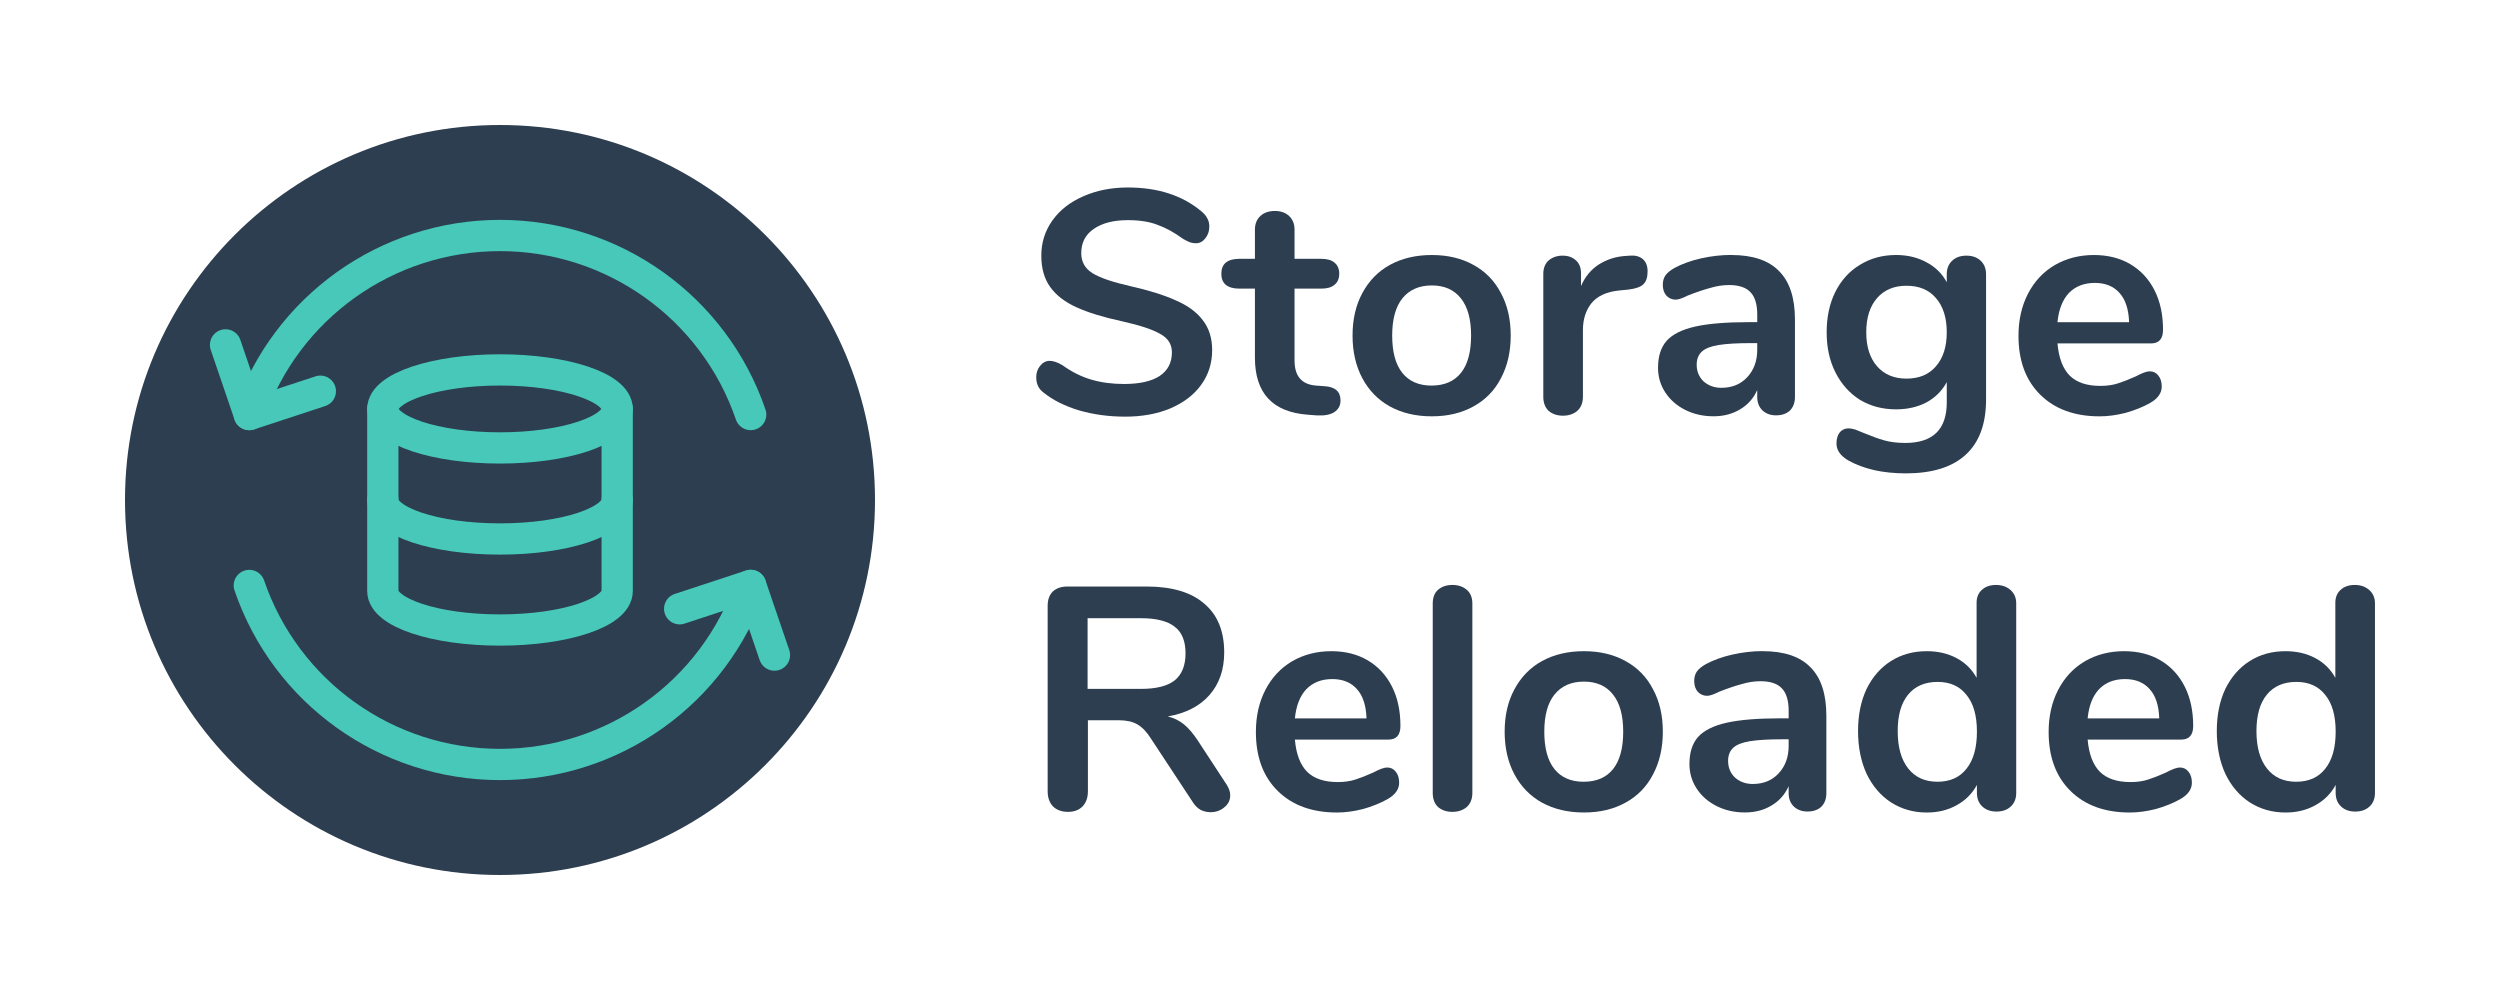
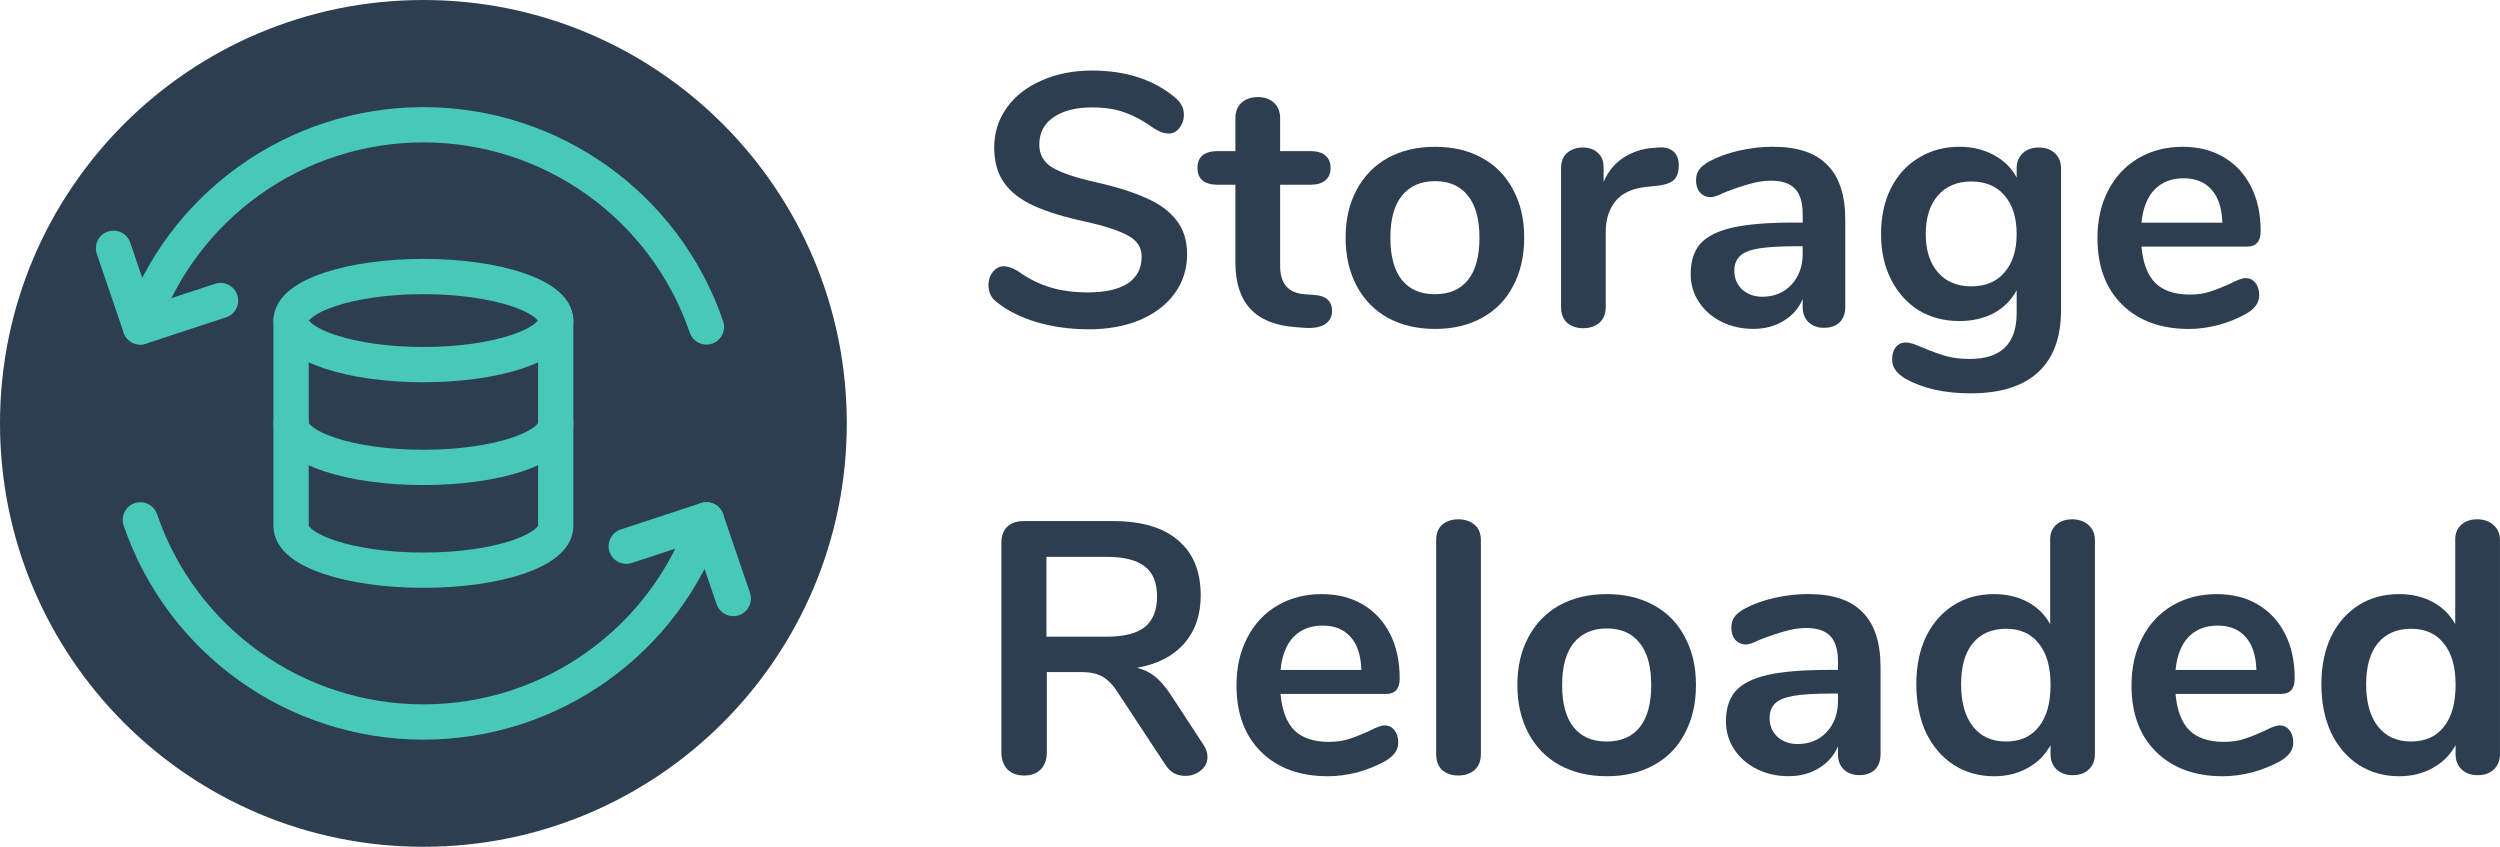
- <svg xmlns="http://www.w3.org/2000/svg" width="160" height="64" version="1.1" viewBox="0 0 160 64">
-   <rect x="8" y="8" width="48" height="48" ry="24" fill="#2d3e50" style="paint-order:stroke fill markers" />
-   <ellipse cx="32" cy="26.171" rx="7.5" ry="2.497" fill="none" stroke="#47c8b9" stroke-linecap="round" stroke-linejoin="round" stroke-width="2" />
-   <path d="m39.5 31.998c0 1.382-3.333 2.497-7.5 2.497-4.167 0-7.5-1.115-7.5-2.497" fill="none" stroke="#47c8b9" stroke-linecap="round" stroke-linejoin="round" stroke-width="2" />
-   <path d="m24.5 26.171v11.653c0 1.382 3.333 2.497 7.5 2.497 4.167 0 7.5-1.115 7.5-2.497v-11.653" fill="none" stroke="#47c8b9" stroke-linecap="round" stroke-linejoin="round" stroke-width="2" />
-   <path d="m15.956 26.531a16.953 16.927 0 0 1 16.044-11.459 16.953 16.927 0 0 1 16.044 11.459" fill="none" stroke="#47c8b9" stroke-dashoffset="3.2" stroke-linecap="round" stroke-linejoin="round" stroke-width="2" style="paint-order:markers stroke fill" />
-   <path d="m48.044 37.467a16.953 16.927 0 0 1-16.044 11.459 16.953 16.927 0 0 1-16.044-11.457" fill="none" stroke="#47c8b9" stroke-dashoffset="3.2" stroke-linecap="round" stroke-linejoin="round" stroke-width="2" style="paint-order:markers stroke fill" />
-   <path d="m43.498 38.961 4.546-1.494 1.522 4.459" fill="none" stroke="#47c8b9" stroke-dashoffset="3.2" stroke-linecap="round" stroke-linejoin="round" stroke-width="2" style="paint-order:stroke fill markers" />
-   <path d="m20.502 25.037-4.546 1.494-1.522-4.459" fill="none" stroke="#47c8b9" stroke-dashoffset="3.2" stroke-linecap="round" stroke-linejoin="round" stroke-width="2" style="paint-order:stroke fill markers" />
-   <path d="m72 26.665q-1.562 0-2.962-0.406-1.379-0.426-2.252-1.136-0.467-0.345-0.467-0.974 0-0.426 0.243-0.73 0.264-0.325 0.609-0.325 0.365 0 0.832 0.284 0.872 0.629 1.826 0.913t2.11 0.284q1.481 0 2.272-0.507 0.791-0.527 0.791-1.521 0-0.771-0.751-1.177-0.73-0.426-2.454-0.811-1.785-0.385-2.901-0.892t-1.684-1.298-0.568-2.008q0-1.258 0.71-2.252t1.968-1.542q1.278-0.568 2.86-0.568 2.901 0 4.726 1.542 0.264 0.223 0.365 0.446 0.122 0.203 0.122 0.527 0 0.426-0.264 0.751-0.243 0.304-0.588 0.304-0.203 0-0.385-0.061-0.162-0.061-0.446-0.223-0.832-0.609-1.623-0.892-0.771-0.304-1.907-0.304-1.379 0-2.191 0.568-0.791 0.548-0.791 1.542 0 0.832 0.71 1.278t2.414 0.832q1.805 0.406 2.921 0.913 1.136 0.487 1.724 1.258 0.609 0.771 0.609 1.927 0 1.258-0.71 2.231-0.69 0.953-1.968 1.501-1.258 0.527-2.901 0.527z" fill="#2d3e50" style="font-variant-caps:normal;font-variant-east-asian:normal;font-variant-ligatures:normal;font-variant-numeric:normal" />
-   <path d="m84.779 24.718q1.014 0.061 1.014 0.913 0 0.487-0.406 0.751-0.385 0.243-1.116 0.203l-0.548-0.041q-3.408-0.243-3.408-3.651v-4.422h-1.014q-0.548 0-0.852-0.243-0.284-0.243-0.284-0.71t0.284-0.71q0.304-0.243 0.852-0.243h1.014v-1.866q0-0.548 0.345-0.872t0.933-0.325q0.568 0 0.913 0.325t0.345 0.872v1.866h1.724q0.548 0 0.832 0.243 0.304 0.243 0.304 0.71t-0.304 0.71q-0.284 0.243-0.832 0.243h-1.724v4.604q0 1.501 1.379 1.602z" fill="#2d3e50" style="font-variant-caps:normal;font-variant-east-asian:normal;font-variant-ligatures:normal;font-variant-numeric:normal" />
-   <path d="m91.635 26.645q-1.521 0-2.678-0.629-1.136-0.629-1.765-1.805t-0.629-2.738 0.629-2.718q0.629-1.177 1.765-1.805 1.156-0.629 2.678-0.629t2.657 0.629q1.156 0.629 1.765 1.805 0.629 1.156 0.629 2.718t-0.629 2.738q-0.609 1.177-1.765 1.805-1.136 0.629-2.657 0.629zm-0.02-1.968q1.237 0 1.886-0.811t0.649-2.393q0-1.562-0.649-2.373-0.649-0.832-1.866-0.832t-1.886 0.832q-0.649 0.811-0.649 2.373 0 1.582 0.649 2.393t1.866 0.811z" fill="#2d3e50" style="font-variant-caps:normal;font-variant-east-asian:normal;font-variant-ligatures:normal;font-variant-numeric:normal" />
-   <path d="m104.31 16.361q0.527-0.041 0.832 0.223t0.304 0.791q0 0.548-0.264 0.811t-0.953 0.345l-0.609 0.061q-1.197 0.122-1.765 0.811-0.548 0.69-0.548 1.724v4.26q0 0.588-0.365 0.913-0.365 0.304-0.913 0.304t-0.913-0.304q-0.345-0.325-0.345-0.913v-7.85q0-0.568 0.345-0.872 0.365-0.304 0.892-0.304 0.527 0 0.852 0.304 0.325 0.284 0.325 0.832v0.811q0.385-0.892 1.136-1.379 0.771-0.487 1.704-0.548z" fill="#2d3e50" style="font-variant-caps:normal;font-variant-east-asian:normal;font-variant-ligatures:normal;font-variant-numeric:normal" />
-   <path d="m110.8 16.32q2.069 0 3.063 1.034 1.014 1.014 1.014 3.103v4.949q0 0.548-0.325 0.872-0.325 0.304-0.892 0.304-0.527 0-0.872-0.325-0.325-0.325-0.325-0.852v-0.446q-0.345 0.791-1.095 1.237-0.73 0.446-1.704 0.446-0.994 0-1.805-0.406t-1.278-1.116-0.467-1.582q0-1.095 0.548-1.724 0.568-0.629 1.826-0.913 1.258-0.284 3.469-0.284h0.507v-0.467q0-0.994-0.426-1.44-0.426-0.467-1.379-0.467-0.588 0-1.197 0.183-0.609 0.162-1.44 0.487-0.527 0.264-0.771 0.264-0.365 0-0.609-0.264-0.223-0.264-0.223-0.69 0-0.345 0.162-0.588 0.183-0.264 0.588-0.487 0.71-0.385 1.684-0.609 0.994-0.223 1.947-0.223zm-0.629 8.499q1.014 0 1.643-0.669 0.649-0.69 0.649-1.765v-0.426h-0.365q-1.359 0-2.11 0.122t-1.075 0.426q-0.325 0.304-0.325 0.832 0 0.649 0.446 1.075 0.467 0.406 1.136 0.406z" fill="#2d3e50" style="font-variant-caps:normal;font-variant-east-asian:normal;font-variant-ligatures:normal;font-variant-numeric:normal" />
-   <path d="m125.85 16.361q0.568 0 0.913 0.325t0.345 0.872v8.012q0 2.333-1.298 3.529t-3.834 1.197q-2.211 0-3.692-0.832-0.75-0.446-0.75-1.075 0-0.446 0.203-0.71 0.223-0.264 0.568-0.264 0.183 0 0.446 0.081 0.264 0.101 0.548 0.223 0.73 0.304 1.298 0.467 0.588 0.162 1.339 0.162 2.657 0 2.657-2.596v-1.298q-0.446 0.832-1.298 1.298-0.852 0.446-1.947 0.446-1.298 0-2.312-0.609-0.994-0.629-1.562-1.744-0.568-1.116-0.568-2.576t0.548-2.576q0.568-1.136 1.582-1.744 1.014-0.629 2.312-0.629 1.095 0 1.947 0.467 0.852 0.446 1.298 1.278v-0.527q0-0.527 0.345-0.852 0.345-0.325 0.913-0.325zm-3.834 7.87q1.217 0 1.886-0.791 0.69-0.791 0.69-2.17 0-1.4-0.69-2.191-0.669-0.791-1.886-0.791-1.197 0-1.886 0.791-0.69 0.791-0.69 2.191 0 1.379 0.69 2.17 0.69 0.791 1.886 0.791z" fill="#2d3e50" style="font-variant-caps:normal;font-variant-east-asian:normal;font-variant-ligatures:normal;font-variant-numeric:normal" />
-   <path d="m137.58 23.765q0.345 0 0.548 0.264 0.223 0.264 0.223 0.71 0 0.629-0.75 1.055-0.69 0.385-1.562 0.629-0.872 0.223-1.663 0.223-2.393 0-3.793-1.379t-1.4-3.773q0-1.521 0.609-2.698t1.704-1.826q1.116-0.649 2.515-0.649 1.339 0 2.333 0.588 0.994 0.588 1.542 1.663t0.548 2.535q0 0.872-0.771 0.872h-5.984q0.122 1.4 0.791 2.069 0.669 0.649 1.947 0.649 0.649 0 1.136-0.162 0.507-0.162 1.136-0.446 0.609-0.325 0.892-0.325zm-3.509-5.659q-1.034 0-1.663 0.649-0.609 0.649-0.73 1.866h4.584q-0.041-1.237-0.609-1.866-0.568-0.649-1.582-0.649z" fill="#2d3e50" style="font-variant-caps:normal;font-variant-east-asian:normal;font-variant-ligatures:normal;font-variant-numeric:normal" />
-   <path d="m78.491 50.195q0.243 0.365 0.243 0.71 0 0.467-0.385 0.771-0.365 0.304-0.872 0.304-0.325 0-0.629-0.142-0.284-0.162-0.487-0.467l-2.698-4.097q-0.406-0.649-0.872-0.913-0.446-0.264-1.177-0.264h-1.988v4.544q0 0.609-0.345 0.974-0.345 0.345-0.933 0.345t-0.953-0.345q-0.345-0.365-0.345-0.974v-11.866q0-0.588 0.325-0.913 0.345-0.325 0.933-0.325h5.071q2.434 0 3.692 1.095 1.278 1.075 1.278 3.124 0 1.663-0.953 2.738-0.933 1.055-2.657 1.359 0.588 0.142 1.034 0.507t0.872 1.014zm-5.477-6.106q1.481 0 2.17-0.548 0.69-0.568 0.69-1.724 0-1.177-0.69-1.704-0.69-0.548-2.17-0.548h-3.408v4.523z" fill="#2d3e50" style="font-variant-caps:normal;font-variant-east-asian:normal;font-variant-ligatures:normal;font-variant-numeric:normal" />
-   <path d="m88.775 49.12q0.345 0 0.548 0.264 0.223 0.264 0.223 0.71 0 0.629-0.751 1.055-0.69 0.385-1.562 0.629-0.872 0.223-1.663 0.223-2.393 0-3.793-1.379t-1.4-3.773q0-1.521 0.609-2.698t1.704-1.826q1.116-0.649 2.515-0.649 1.339 0 2.333 0.588t1.542 1.663 0.548 2.535q0 0.872-0.771 0.872h-5.984q0.122 1.4 0.791 2.069 0.669 0.649 1.947 0.649 0.649 0 1.136-0.162 0.507-0.162 1.136-0.446 0.609-0.325 0.892-0.325zm-3.509-5.659q-1.034 0-1.663 0.649-0.609 0.649-0.73 1.866h4.584q-0.041-1.237-0.609-1.866-0.568-0.649-1.582-0.649z" fill="#2d3e50" style="font-variant-caps:normal;font-variant-east-asian:normal;font-variant-ligatures:normal;font-variant-numeric:normal" />
-   <path d="m92.953 51.959q-0.548 0-0.913-0.304-0.345-0.325-0.345-0.913v-12.11q0-0.588 0.345-0.892 0.365-0.304 0.913-0.304t0.913 0.304 0.365 0.892v12.11q0 0.588-0.365 0.913-0.365 0.304-0.913 0.304z" fill="#2d3e50" style="font-variant-caps:normal;font-variant-east-asian:normal;font-variant-ligatures:normal;font-variant-numeric:normal" />
-   <path d="m101.37 52q-1.521 0-2.678-0.629-1.136-0.629-1.765-1.805t-0.629-2.738q0-1.562 0.629-2.718 0.629-1.177 1.765-1.805 1.156-0.629 2.678-0.629t2.657 0.629q1.156 0.629 1.765 1.805 0.629 1.156 0.629 2.718t-0.629 2.738q-0.609 1.177-1.765 1.805-1.136 0.629-2.657 0.629zm-0.02-1.968q1.237 0 1.886-0.811 0.649-0.811 0.649-2.393 0-1.562-0.649-2.373-0.649-0.832-1.866-0.832t-1.886 0.832q-0.649 0.811-0.649 2.373 0 1.582 0.649 2.393 0.649 0.811 1.866 0.811z" fill="#2d3e50" style="font-variant-caps:normal;font-variant-east-asian:normal;font-variant-ligatures:normal;font-variant-numeric:normal" />
-   <path d="m112.81 41.675q2.069 0 3.063 1.034 1.014 1.014 1.014 3.103v4.949q0 0.548-0.325 0.872-0.325 0.304-0.892 0.304-0.527 0-0.872-0.325-0.325-0.325-0.325-0.852v-0.446q-0.345 0.791-1.095 1.237-0.73 0.446-1.704 0.446-0.994 0-1.805-0.406t-1.278-1.116-0.467-1.582q0-1.095 0.548-1.724 0.568-0.629 1.826-0.913 1.258-0.284 3.469-0.284h0.507v-0.467q0-0.994-0.426-1.44-0.426-0.467-1.379-0.467-0.588 0-1.197 0.183-0.609 0.162-1.44 0.487-0.527 0.264-0.771 0.264-0.365 0-0.609-0.264-0.223-0.264-0.223-0.69 0-0.345 0.162-0.588 0.183-0.264 0.588-0.487 0.71-0.385 1.684-0.609 0.994-0.223 1.947-0.223zm-0.629 8.499q1.014 0 1.643-0.669 0.649-0.69 0.649-1.765v-0.426h-0.365q-1.359 0-2.11 0.122t-1.075 0.426-0.325 0.832q0 0.649 0.446 1.075 0.467 0.406 1.136 0.406z" fill="#2d3e50" style="font-variant-caps:normal;font-variant-east-asian:normal;font-variant-ligatures:normal;font-variant-numeric:normal" />
-   <path d="m127.74 37.436q0.568 0 0.933 0.325t0.365 0.852v12.13q0 0.548-0.345 0.872-0.345 0.325-0.913 0.325-0.568 0-0.913-0.325-0.345-0.325-0.345-0.872v-0.507q-0.446 0.832-1.298 1.298-0.832 0.467-1.907 0.467-1.278 0-2.292-0.649-0.994-0.649-1.562-1.826-0.548-1.197-0.548-2.738 0-1.542 0.548-2.698 0.568-1.156 1.562-1.785 0.994-0.629 2.292-0.629 1.075 0 1.907 0.446 0.832 0.446 1.278 1.258v-4.807q0-0.507 0.325-0.811 0.345-0.325 0.913-0.325zm-3.752 12.596q1.217 0 1.866-0.832 0.669-0.832 0.669-2.373 0-1.542-0.669-2.353-0.649-0.832-1.846-0.832-1.217 0-1.886 0.811t-0.669 2.333q0 1.542 0.669 2.393t1.866 0.852z" fill="#2d3e50" style="font-variant-caps:normal;font-variant-east-asian:normal;font-variant-ligatures:normal;font-variant-numeric:normal" />
-   <path d="m139.51 49.12q0.345 0 0.548 0.264 0.223 0.264 0.223 0.71 0 0.629-0.75 1.055-0.69 0.385-1.562 0.629-0.872 0.223-1.663 0.223-2.393 0-3.793-1.379t-1.4-3.773q0-1.521 0.609-2.698t1.704-1.826q1.116-0.649 2.515-0.649 1.339 0 2.333 0.588 0.994 0.588 1.542 1.663t0.548 2.535q0 0.872-0.771 0.872h-5.984q0.122 1.4 0.791 2.069 0.669 0.649 1.947 0.649 0.649 0 1.136-0.162 0.507-0.162 1.136-0.446 0.609-0.325 0.892-0.325zm-3.509-5.659q-1.034 0-1.663 0.649-0.609 0.649-0.73 1.866h4.584q-0.041-1.237-0.609-1.866-0.568-0.649-1.582-0.649z" fill="#2d3e50" style="font-variant-caps:normal;font-variant-east-asian:normal;font-variant-ligatures:normal;font-variant-numeric:normal" />
-   <path d="m150.7 37.436q0.568 0 0.933 0.325 0.365 0.325 0.365 0.852v12.13q0 0.548-0.345 0.872t-0.913 0.325-0.913-0.325-0.345-0.872v-0.507q-0.446 0.832-1.298 1.298-0.832 0.467-1.907 0.467-1.278 0-2.292-0.649-0.994-0.649-1.562-1.826-0.548-1.197-0.548-2.738 0-1.542 0.548-2.698 0.568-1.156 1.562-1.785 0.994-0.629 2.292-0.629 1.075 0 1.907 0.446 0.832 0.446 1.278 1.258v-4.807q0-0.507 0.325-0.811 0.345-0.325 0.913-0.325zm-3.752 12.596q1.217 0 1.866-0.832 0.669-0.832 0.669-2.373 0-1.542-0.669-2.353-0.649-0.832-1.846-0.832-1.217 0-1.886 0.811-0.669 0.811-0.669 2.333 0 1.542 0.669 2.393 0.669 0.852 1.866 0.852z" fill="#2d3e50" style="font-variant-caps:normal;font-variant-east-asian:normal;font-variant-ligatures:normal;font-variant-numeric:normal" />
+ <svg xmlns="http://www.w3.org/2000/svg" width="141.71" height="48" version="1.1" viewBox="0 0 141.71 48">
+   <rect width="48" height="48" ry="24" fill="#2d3e50" style="paint-order:stroke fill markers" />
+   <ellipse cx="24" cy="18.171" rx="7.5" ry="2.497" fill="none" stroke="#47c8b9" stroke-linecap="round" stroke-linejoin="round" stroke-width="2" />
+   <path d="m31.5 23.998c0 1.382-3.333 2.497-7.5 2.497s-7.5-1.115-7.5-2.497" fill="none" stroke="#47c8b9" stroke-linecap="round" stroke-linejoin="round" stroke-width="2" />
+   <path d="m16.5 18.171v11.653c0 1.382 3.333 2.497 7.5 2.497s7.5-1.115 7.5-2.497v-11.653" fill="none" stroke="#47c8b9" stroke-linecap="round" stroke-linejoin="round" stroke-width="2" />
+   <path d="m7.956 18.531a16.953 16.927 0 0 1 16.044-11.459 16.953 16.927 0 0 1 16.044 11.459" fill="none" stroke="#47c8b9" stroke-dashoffset="3.2" stroke-linecap="round" stroke-linejoin="round" stroke-width="2" style="paint-order:markers stroke fill" />
+   <path d="m40.044 29.467a16.953 16.927 0 0 1-16.044 11.459 16.953 16.927 0 0 1-16.044-11.457" fill="none" stroke="#47c8b9" stroke-dashoffset="3.2" stroke-linecap="round" stroke-linejoin="round" stroke-width="2" style="paint-order:markers stroke fill" />
+   <path d="m35.498 30.961 4.546-1.494 1.522 4.459" fill="none" stroke="#47c8b9" stroke-dashoffset="3.2" stroke-linecap="round" stroke-linejoin="round" stroke-width="2" style="paint-order:stroke fill markers" />
+   <path d="m12.502 17.037-4.546 1.494-1.522-4.459" fill="none" stroke="#47c8b9" stroke-dashoffset="3.2" stroke-linecap="round" stroke-linejoin="round" stroke-width="2" style="paint-order:stroke fill markers" />
+   <g fill="#2d3e50" style="font-variant-caps:normal;font-variant-east-asian:normal;font-variant-ligatures:normal;font-variant-numeric:normal" aria-label="StorageReloaded">
+     <path d="m61.712 18.665q-1.562 0-2.962-0.406-1.379-0.426-2.252-1.136-0.467-0.345-0.467-0.974 0-0.426 0.243-0.73 0.264-0.325 0.609-0.325 0.365 0 0.832 0.284 0.872 0.629 1.826 0.913t2.11 0.284q1.481 0 2.272-0.507 0.791-0.527 0.791-1.521 0-0.771-0.751-1.177-0.73-0.426-2.454-0.811-1.785-0.385-2.901-0.892t-1.684-1.298q-0.568-0.791-0.568-2.008 0-1.258 0.71-2.252t1.968-1.542q1.278-0.568 2.86-0.568 2.901 0 4.726 1.542 0.264 0.223 0.365 0.446 0.122 0.203 0.122 0.527 0 0.426-0.264 0.751-0.243 0.304-0.588 0.304-0.203 0-0.385-0.061-0.162-0.061-0.446-0.223-0.832-0.609-1.623-0.892-0.771-0.304-1.907-0.304-1.379 0-2.191 0.568-0.791 0.548-0.791 1.542 0 0.832 0.71 1.278t2.414 0.832q1.805 0.406 2.921 0.913 1.136 0.487 1.724 1.258 0.609 0.771 0.609 1.927 0 1.258-0.71 2.231-0.69 0.953-1.968 1.501-1.258 0.527-2.901 0.527z" style="font-variant-caps:normal;font-variant-east-asian:normal;font-variant-ligatures:normal;font-variant-numeric:normal" />
+     <path d="m74.491 16.718q1.014 0.061 1.014 0.913 0 0.487-0.406 0.751-0.385 0.243-1.116 0.203l-0.548-0.041q-3.408-0.243-3.408-3.651v-4.422h-1.014q-0.548 0-0.852-0.243-0.284-0.243-0.284-0.71t0.284-0.71q0.304-0.243 0.852-0.243h1.014v-1.866q0-0.548 0.345-0.872t0.933-0.325q0.568 0 0.913 0.325t0.345 0.872v1.866h1.724q0.548 0 0.832 0.243 0.304 0.243 0.304 0.71t-0.304 0.71q-0.284 0.243-0.832 0.243h-1.724v4.604q0 1.501 1.379 1.602z" style="font-variant-caps:normal;font-variant-east-asian:normal;font-variant-ligatures:normal;font-variant-numeric:normal" />
+     <path d="m81.347 18.645q-1.521 0-2.678-0.629-1.136-0.629-1.765-1.805t-0.629-2.738 0.629-2.718q0.629-1.177 1.765-1.805 1.156-0.629 2.678-0.629t2.657 0.629q1.156 0.629 1.765 1.805 0.629 1.156 0.629 2.718t-0.629 2.738q-0.609 1.177-1.765 1.805-1.136 0.629-2.657 0.629zm-0.02-1.968q1.237 0 1.886-0.811t0.649-2.393q0-1.562-0.649-2.373-0.649-0.832-1.866-0.832t-1.886 0.832q-0.649 0.811-0.649 2.373 0 1.582 0.649 2.393t1.866 0.811z" style="font-variant-caps:normal;font-variant-east-asian:normal;font-variant-ligatures:normal;font-variant-numeric:normal" />
+     <path d="m94.024 8.361q0.527-0.041 0.832 0.223t0.304 0.791q0 0.548-0.264 0.811-0.264 0.264-0.953 0.345l-0.609 0.061q-1.197 0.122-1.765 0.811-0.548 0.69-0.548 1.724v4.26q0 0.588-0.365 0.913-0.365 0.304-0.913 0.304t-0.913-0.304q-0.345-0.325-0.345-0.913v-7.85q0-0.568 0.345-0.872 0.365-0.304 0.892-0.304t0.852 0.304q0.325 0.284 0.325 0.832v0.811q0.385-0.892 1.136-1.379 0.771-0.487 1.704-0.548z" style="font-variant-caps:normal;font-variant-east-asian:normal;font-variant-ligatures:normal;font-variant-numeric:normal" />
+     <path d="m100.52 8.32q2.069 0 3.063 1.034 1.014 1.014 1.014 3.103v4.949q0 0.548-0.325 0.872-0.325 0.304-0.892 0.304-0.527 0-0.872-0.325-0.325-0.325-0.325-0.852v-0.446q-0.345 0.791-1.095 1.237-0.73 0.446-1.704 0.446-0.994 0-1.805-0.406t-1.278-1.116-0.467-1.582q0-1.095 0.548-1.724 0.568-0.629 1.826-0.913t3.469-0.284h0.507v-0.467q0-0.994-0.426-1.44-0.426-0.467-1.379-0.467-0.588 0-1.197 0.183-0.609 0.162-1.44 0.487-0.527 0.264-0.771 0.264-0.365 0-0.609-0.264-0.223-0.264-0.223-0.69 0-0.345 0.162-0.588 0.183-0.264 0.588-0.487 0.71-0.385 1.684-0.609 0.994-0.223 1.947-0.223zm-0.629 8.499q1.014 0 1.643-0.669 0.649-0.69 0.649-1.765v-0.426h-0.365q-1.359 0-2.11 0.122-0.751 0.122-1.075 0.426t-0.325 0.832q0 0.649 0.446 1.075 0.467 0.406 1.136 0.406z" style="font-variant-caps:normal;font-variant-east-asian:normal;font-variant-ligatures:normal;font-variant-numeric:normal" />
+     <path d="m115.57 8.361q0.568 0 0.913 0.325t0.345 0.872v8.012q0 2.333-1.298 3.529-1.298 1.197-3.834 1.197-2.211 0-3.692-0.832-0.751-0.446-0.751-1.075 0-0.446 0.203-0.71 0.223-0.264 0.568-0.264 0.183 0 0.446 0.081 0.264 0.101 0.548 0.223 0.73 0.304 1.298 0.467 0.588 0.162 1.339 0.162 2.657 0 2.657-2.596v-1.298q-0.446 0.832-1.298 1.298-0.852 0.446-1.947 0.446-1.298 0-2.312-0.609-0.994-0.629-1.562-1.744t-0.568-2.576 0.548-2.576q0.568-1.136 1.582-1.744 1.014-0.629 2.312-0.629 1.095 0 1.947 0.467 0.852 0.446 1.298 1.278v-0.527q0-0.527 0.345-0.852t0.913-0.325zm-3.834 7.87q1.217 0 1.886-0.791 0.69-0.791 0.69-2.17 0-1.4-0.69-2.191-0.669-0.791-1.886-0.791-1.197 0-1.886 0.791-0.69 0.791-0.69 2.191 0 1.379 0.69 2.17 0.69 0.791 1.886 0.791z" style="font-variant-caps:normal;font-variant-east-asian:normal;font-variant-ligatures:normal;font-variant-numeric:normal" />
+     <path d="m127.29 15.765q0.345 0 0.548 0.264 0.223 0.264 0.223 0.71 0 0.629-0.751 1.055-0.69 0.385-1.562 0.629-0.872 0.223-1.663 0.223-2.393 0-3.793-1.379-1.4-1.379-1.4-3.773 0-1.521 0.609-2.698 0.609-1.177 1.704-1.826 1.116-0.649 2.515-0.649 1.339 0 2.333 0.588 0.994 0.588 1.542 1.663 0.548 1.075 0.548 2.535 0 0.872-0.771 0.872h-5.984q0.122 1.4 0.791 2.069 0.669 0.649 1.947 0.649 0.649 0 1.136-0.162 0.507-0.162 1.136-0.446 0.609-0.325 0.892-0.325zm-3.509-5.659q-1.034 0-1.663 0.649-0.609 0.649-0.73 1.866h4.584q-0.041-1.237-0.609-1.866-0.568-0.649-1.582-0.649z" style="font-variant-caps:normal;font-variant-east-asian:normal;font-variant-ligatures:normal;font-variant-numeric:normal" />
+     <path d="m68.203 42.195q0.243 0.365 0.243 0.71 0 0.467-0.385 0.771-0.365 0.304-0.872 0.304-0.325 0-0.629-0.142-0.284-0.162-0.487-0.467l-2.698-4.097q-0.406-0.649-0.872-0.913-0.446-0.264-1.177-0.264h-1.988v4.544q0 0.609-0.345 0.974-0.345 0.345-0.933 0.345t-0.953-0.345q-0.345-0.365-0.345-0.974v-11.866q0-0.588 0.325-0.913 0.345-0.325 0.933-0.325h5.071q2.434 0 3.692 1.095 1.278 1.075 1.278 3.124 0 1.663-0.953 2.738-0.933 1.055-2.657 1.359 0.588 0.142 1.034 0.507t0.872 1.014zm-5.477-6.106q1.481 0 2.17-0.548 0.69-0.568 0.69-1.724 0-1.177-0.69-1.704-0.69-0.548-2.17-0.548h-3.408v4.523z" style="font-variant-caps:normal;font-variant-east-asian:normal;font-variant-ligatures:normal;font-variant-numeric:normal" />
+     <path d="m78.487 41.12q0.345 0 0.548 0.264 0.223 0.264 0.223 0.71 0 0.629-0.751 1.055-0.69 0.385-1.562 0.629-0.872 0.223-1.663 0.223-2.393 0-3.793-1.379t-1.4-3.773q0-1.521 0.609-2.698t1.704-1.826q1.116-0.649 2.515-0.649 1.339 0 2.333 0.588t1.542 1.663 0.548 2.535q0 0.872-0.771 0.872h-5.984q0.122 1.4 0.791 2.069 0.669 0.649 1.947 0.649 0.649 0 1.136-0.162 0.507-0.162 1.136-0.446 0.609-0.325 0.892-0.325zm-3.509-5.659q-1.034 0-1.663 0.649-0.609 0.649-0.73 1.866h4.584q-0.041-1.237-0.609-1.866-0.568-0.649-1.582-0.649z" style="font-variant-caps:normal;font-variant-east-asian:normal;font-variant-ligatures:normal;font-variant-numeric:normal" />
+     <path d="m82.665 43.959q-0.548 0-0.913-0.304-0.345-0.325-0.345-0.913v-12.11q0-0.588 0.345-0.892 0.365-0.304 0.913-0.304t0.913 0.304 0.365 0.892v12.11q0 0.588-0.365 0.913-0.365 0.304-0.913 0.304z" style="font-variant-caps:normal;font-variant-east-asian:normal;font-variant-ligatures:normal;font-variant-numeric:normal" />
+     <path d="m91.083 44q-1.521 0-2.678-0.629-1.136-0.629-1.765-1.805t-0.629-2.738q0-1.562 0.629-2.718 0.629-1.177 1.765-1.805 1.156-0.629 2.678-0.629t2.657 0.629q1.156 0.629 1.765 1.805 0.629 1.156 0.629 2.718 0 1.562-0.629 2.738-0.609 1.177-1.765 1.805-1.136 0.629-2.657 0.629zm-0.02-1.968q1.237 0 1.886-0.811t0.649-2.393q0-1.562-0.649-2.373-0.649-0.832-1.866-0.832t-1.886 0.832q-0.649 0.811-0.649 2.373 0 1.582 0.649 2.393t1.866 0.811z" style="font-variant-caps:normal;font-variant-east-asian:normal;font-variant-ligatures:normal;font-variant-numeric:normal" />
+     <path d="m102.52 33.675q2.069 0 3.063 1.034 1.014 1.014 1.014 3.103v4.949q0 0.548-0.325 0.872-0.325 0.304-0.892 0.304-0.527 0-0.872-0.325-0.325-0.325-0.325-0.852v-0.446q-0.345 0.791-1.095 1.237-0.73 0.446-1.704 0.446-0.994 0-1.805-0.406-0.811-0.406-1.278-1.116t-0.467-1.582q0-1.095 0.548-1.724 0.568-0.629 1.826-0.913 1.258-0.284 3.469-0.284h0.507v-0.467q0-0.994-0.426-1.44-0.426-0.467-1.379-0.467-0.588 0-1.197 0.183-0.609 0.162-1.44 0.487-0.527 0.264-0.771 0.264-0.365 0-0.609-0.264-0.223-0.264-0.223-0.69 0-0.345 0.162-0.588 0.183-0.264 0.588-0.487 0.71-0.385 1.684-0.609 0.994-0.223 1.947-0.223zm-0.629 8.499q1.014 0 1.643-0.669 0.649-0.69 0.649-1.765v-0.426h-0.365q-1.359 0-2.11 0.122-0.751 0.122-1.075 0.426-0.325 0.304-0.325 0.832 0 0.649 0.446 1.075 0.467 0.406 1.136 0.406z" style="font-variant-caps:normal;font-variant-east-asian:normal;font-variant-ligatures:normal;font-variant-numeric:normal" />
+     <path d="m117.45 29.436q0.568 0 0.933 0.325t0.365 0.852v12.13q0 0.548-0.345 0.872t-0.913 0.325-0.913-0.325-0.345-0.872v-0.507q-0.446 0.832-1.298 1.298-0.832 0.467-1.907 0.467-1.278 0-2.292-0.649-0.994-0.649-1.562-1.826-0.548-1.197-0.548-2.738 0-1.542 0.548-2.698 0.568-1.156 1.562-1.785t2.292-0.629q1.075 0 1.907 0.446 0.832 0.446 1.278 1.258v-4.807q0-0.507 0.325-0.811 0.345-0.325 0.913-0.325zm-3.752 12.596q1.217 0 1.866-0.832 0.669-0.832 0.669-2.373 0-1.542-0.669-2.353-0.649-0.832-1.846-0.832-1.217 0-1.886 0.811-0.669 0.811-0.669 2.333 0 1.542 0.669 2.393 0.669 0.852 1.866 0.852z" style="font-variant-caps:normal;font-variant-east-asian:normal;font-variant-ligatures:normal;font-variant-numeric:normal" />
+     <path d="m129.22 41.12q0.345 0 0.548 0.264 0.223 0.264 0.223 0.71 0 0.629-0.751 1.055-0.69 0.385-1.562 0.629-0.872 0.223-1.663 0.223-2.393 0-3.793-1.379-1.4-1.379-1.4-3.773 0-1.521 0.609-2.698t1.704-1.826q1.116-0.649 2.515-0.649 1.339 0 2.333 0.588 0.994 0.588 1.542 1.663 0.548 1.075 0.548 2.535 0 0.872-0.771 0.872h-5.984q0.122 1.4 0.791 2.069 0.669 0.649 1.947 0.649 0.649 0 1.136-0.162 0.507-0.162 1.136-0.446 0.609-0.325 0.892-0.325zm-3.509-5.659q-1.034 0-1.663 0.649-0.609 0.649-0.73 1.866h4.584q-0.041-1.237-0.609-1.866-0.568-0.649-1.582-0.649z" style="font-variant-caps:normal;font-variant-east-asian:normal;font-variant-ligatures:normal;font-variant-numeric:normal" />
+     <path d="m140.41 29.436q0.568 0 0.933 0.325t0.365 0.852v12.13q0 0.548-0.345 0.872-0.345 0.325-0.913 0.325-0.568 0-0.913-0.325-0.345-0.325-0.345-0.872v-0.507q-0.446 0.832-1.298 1.298-0.832 0.467-1.907 0.467-1.278 0-2.292-0.649-0.994-0.649-1.562-1.826-0.548-1.197-0.548-2.738 0-1.542 0.548-2.698 0.568-1.156 1.562-1.785 0.994-0.629 2.292-0.629 1.075 0 1.907 0.446 0.832 0.446 1.278 1.258v-4.807q0-0.507 0.325-0.811 0.345-0.325 0.913-0.325zm-3.752 12.596q1.217 0 1.866-0.832 0.669-0.832 0.669-2.373 0-1.542-0.669-2.353-0.649-0.832-1.846-0.832-1.217 0-1.886 0.811t-0.669 2.333q0 1.542 0.669 2.393t1.866 0.852z" style="font-variant-caps:normal;font-variant-east-asian:normal;font-variant-ligatures:normal;font-variant-numeric:normal" />
+   </g>
</svg>
